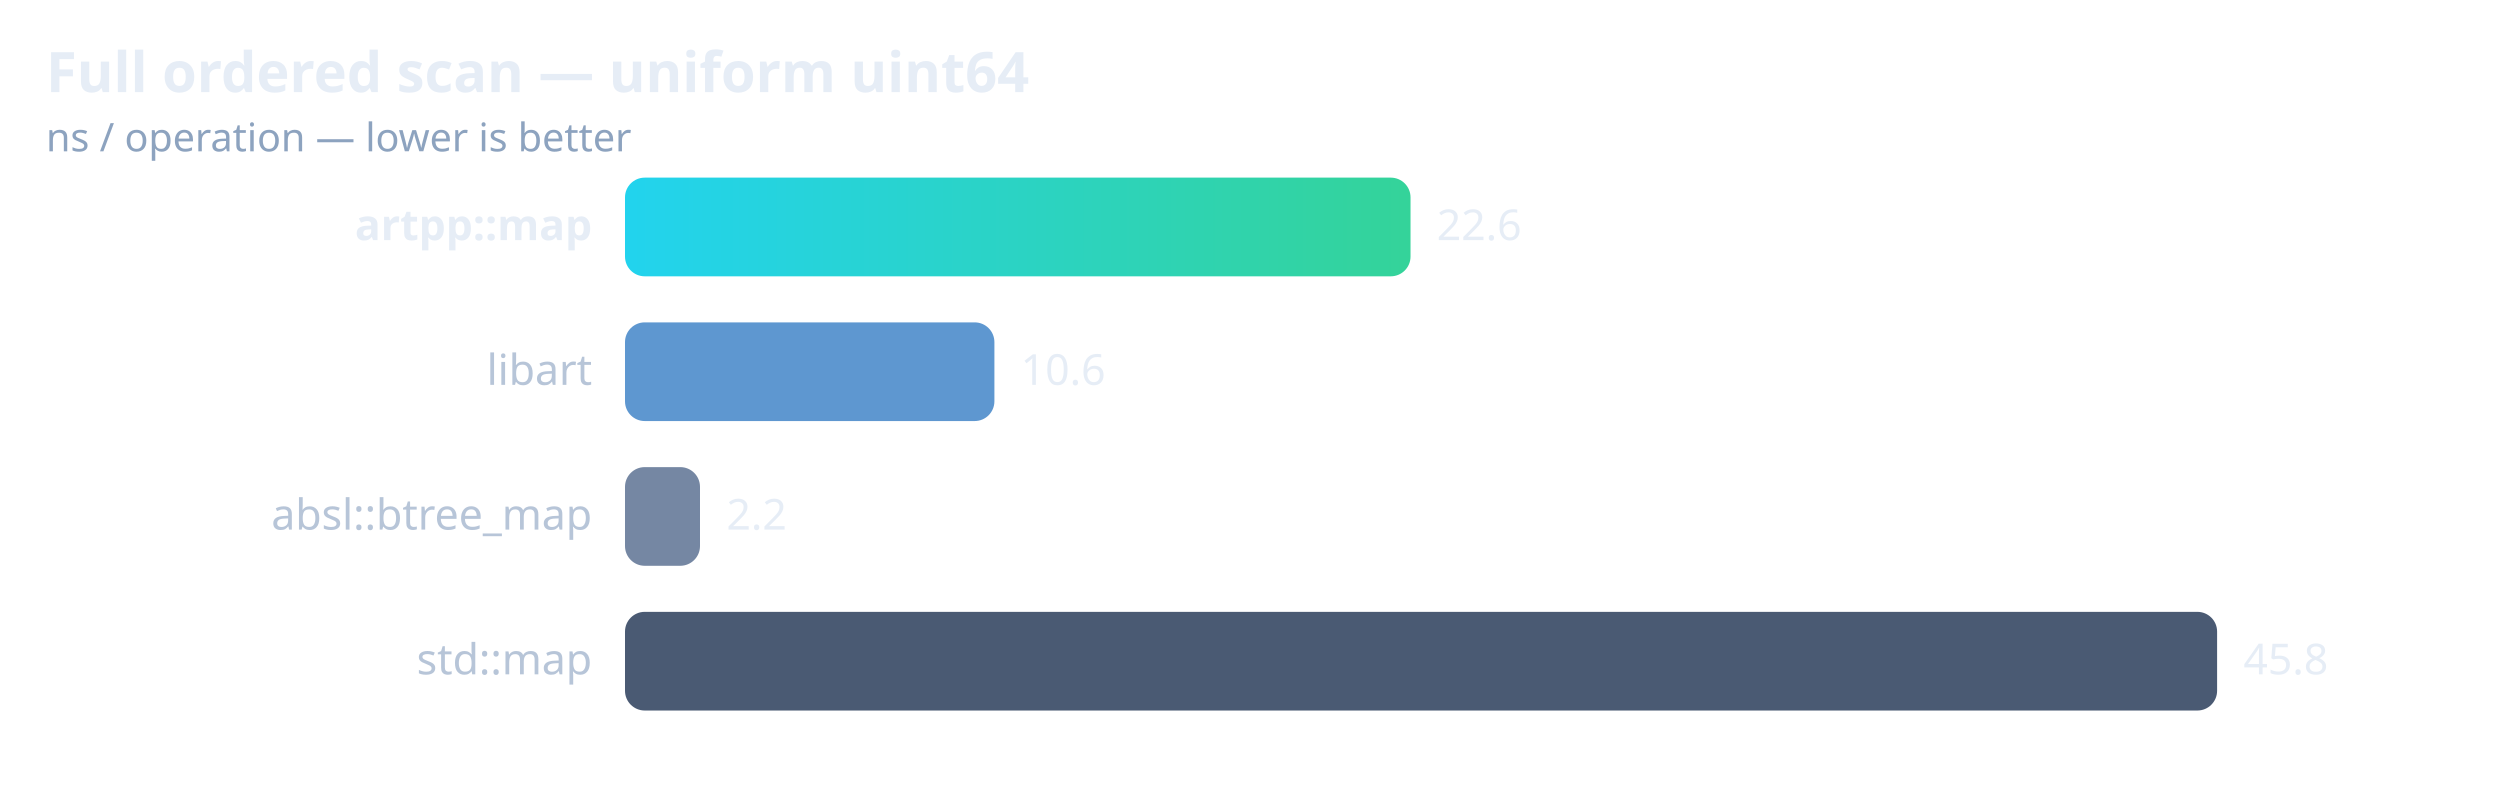
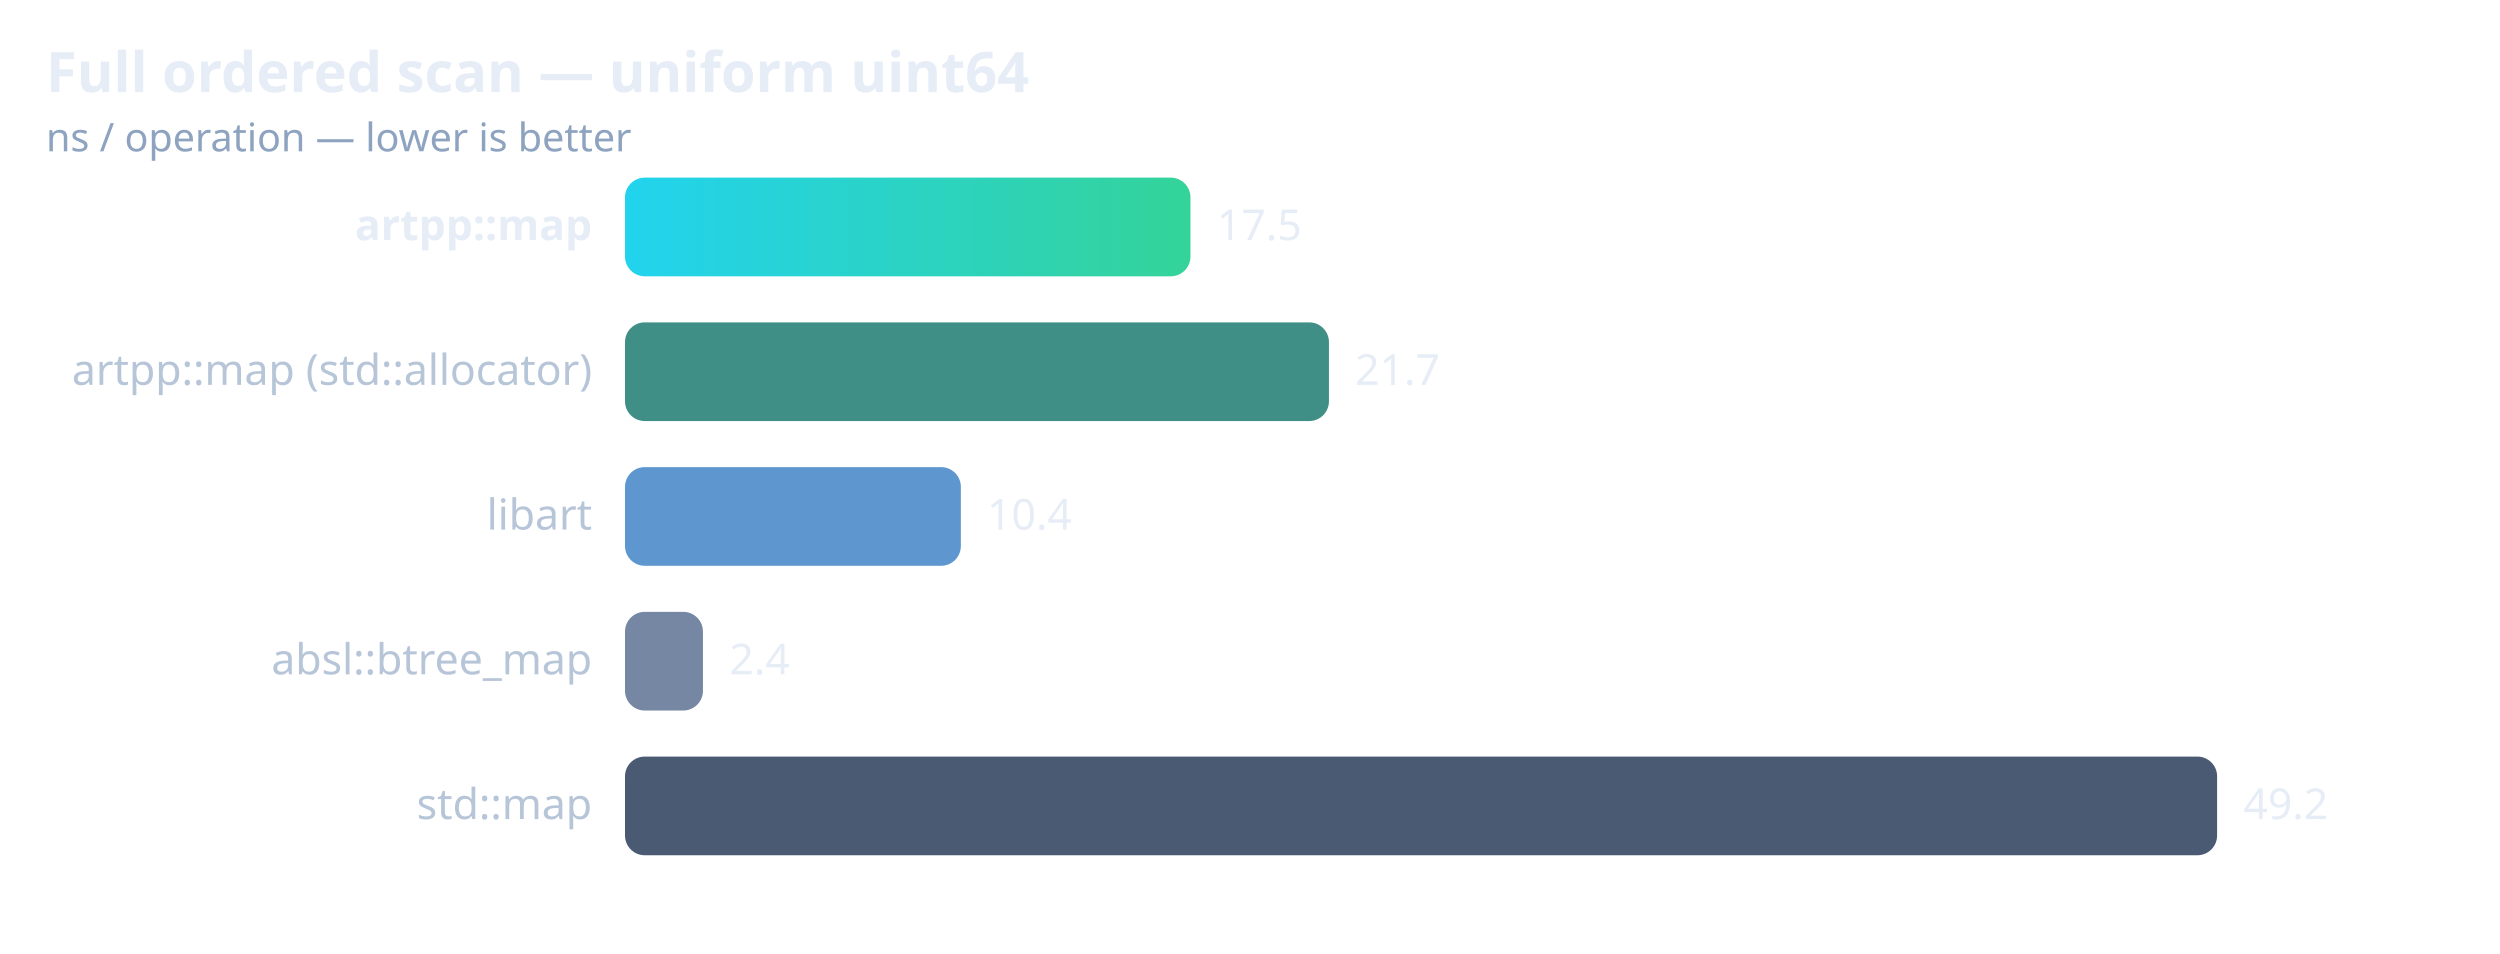
- <svg xmlns="http://www.w3.org/2000/svg" viewBox="0 0 760 246" font-family="ui-sans-serif, system-ui, sans-serif" role="img" aria-label="Full ordered scan — uniform uint64">
+ <svg xmlns="http://www.w3.org/2000/svg" viewBox="0 0 760 290" font-family="ui-sans-serif, system-ui, sans-serif" role="img" aria-label="Full ordered scan — uniform uint64">
  <defs>
    <linearGradient id="hot" x1="0" y1="0" x2="1" y2="0">
      <stop offset="0" stop-color="#22d3ee" />
      <stop offset="1" stop-color="#34d399" />
    </linearGradient>
    <linearGradient id="hot2" x1="0" y1="0" x2="1" y2="0">
      <stop offset="0" stop-color="#34d399" />
      <stop offset="1" stop-color="#a3e635" />
    </linearGradient>
  </defs>
  <text x="14" y="28" font-size="17" font-weight="600" fill="#e6edf6">Full ordered scan — uniform uint64</text>
  <text x="14" y="46" font-size="12" fill="#8da3bf">ns / operation — lower is better</text>
  <text x="180" y="73.0" font-size="13" font-weight="600" fill="#e6edf6" text-anchor="end">artpp::map</text>
-   <rect x="190" y="54" width="238.8" height="30" rx="6" fill="url(#hot)" />
-   <text x="436.775" y="73.0" font-size="13" fill="#e6edf6">22.6</text>
-   <text x="180" y="117.0" font-size="13" font-weight="400" fill="#b7c5d8" text-anchor="end">libart</text>
-   <rect x="190" y="98" width="112.3" height="30" rx="6" fill="#5e97d0" />
-   <text x="310.302" y="117.0" font-size="13" fill="#e6edf6">10.6</text>
-   <text x="180" y="161.0" font-size="13" font-weight="400" fill="#b7c5d8" text-anchor="end">absl::btree_map</text>
-   <rect x="190" y="142" width="22.8" height="30" rx="6" fill="#7587a3" />
-   <text x="220.841" y="161.0" font-size="13" fill="#e6edf6">2.2</text>
-   <text x="180" y="205.0" font-size="13" font-weight="400" fill="#b7c5d8" text-anchor="end">std::map</text>
-   <rect x="190" y="186" width="484.0" height="30" rx="6" fill="#4a5a73" />
-   <text x="682.0" y="205.0" font-size="13" fill="#e6edf6">45.8</text>
+   <rect x="190" y="54" width="171.9" height="30" rx="6" fill="url(#hot)" />
+   <text x="369.929" y="73.0" font-size="13" fill="#e6edf6">17.5</text>
+   <text x="180" y="117.0" font-size="13" font-weight="400" fill="#b7c5d8" text-anchor="end">artpp::map (std::allocator)</text>
+   <rect x="190" y="98" width="214.0" height="30" rx="6" fill="#3f8f86" />
+   <text x="411.952" y="117.0" font-size="13" fill="#e6edf6">21.7</text>
+   <text x="180" y="161.0" font-size="13" font-weight="400" fill="#b7c5d8" text-anchor="end">libart</text>
+   <rect x="190" y="142" width="102.1" height="30" rx="6" fill="#5e97d0" />
+   <text x="300.055" y="161.0" font-size="13" fill="#e6edf6">10.4</text>
+   <text x="180" y="205.0" font-size="13" font-weight="400" fill="#b7c5d8" text-anchor="end">absl::btree_map</text>
+   <rect x="190" y="186" width="23.7" height="30" rx="6" fill="#7587a3" />
+   <text x="221.718" y="205.0" font-size="13" fill="#e6edf6">2.4</text>
+   <text x="180" y="249.0" font-size="13" font-weight="400" fill="#b7c5d8" text-anchor="end">std::map</text>
+   <rect x="190" y="230" width="484.0" height="30" rx="6" fill="#4a5a73" />
+   <text x="682.0" y="249.0" font-size="13" fill="#e6edf6">49.2</text>
</svg>
